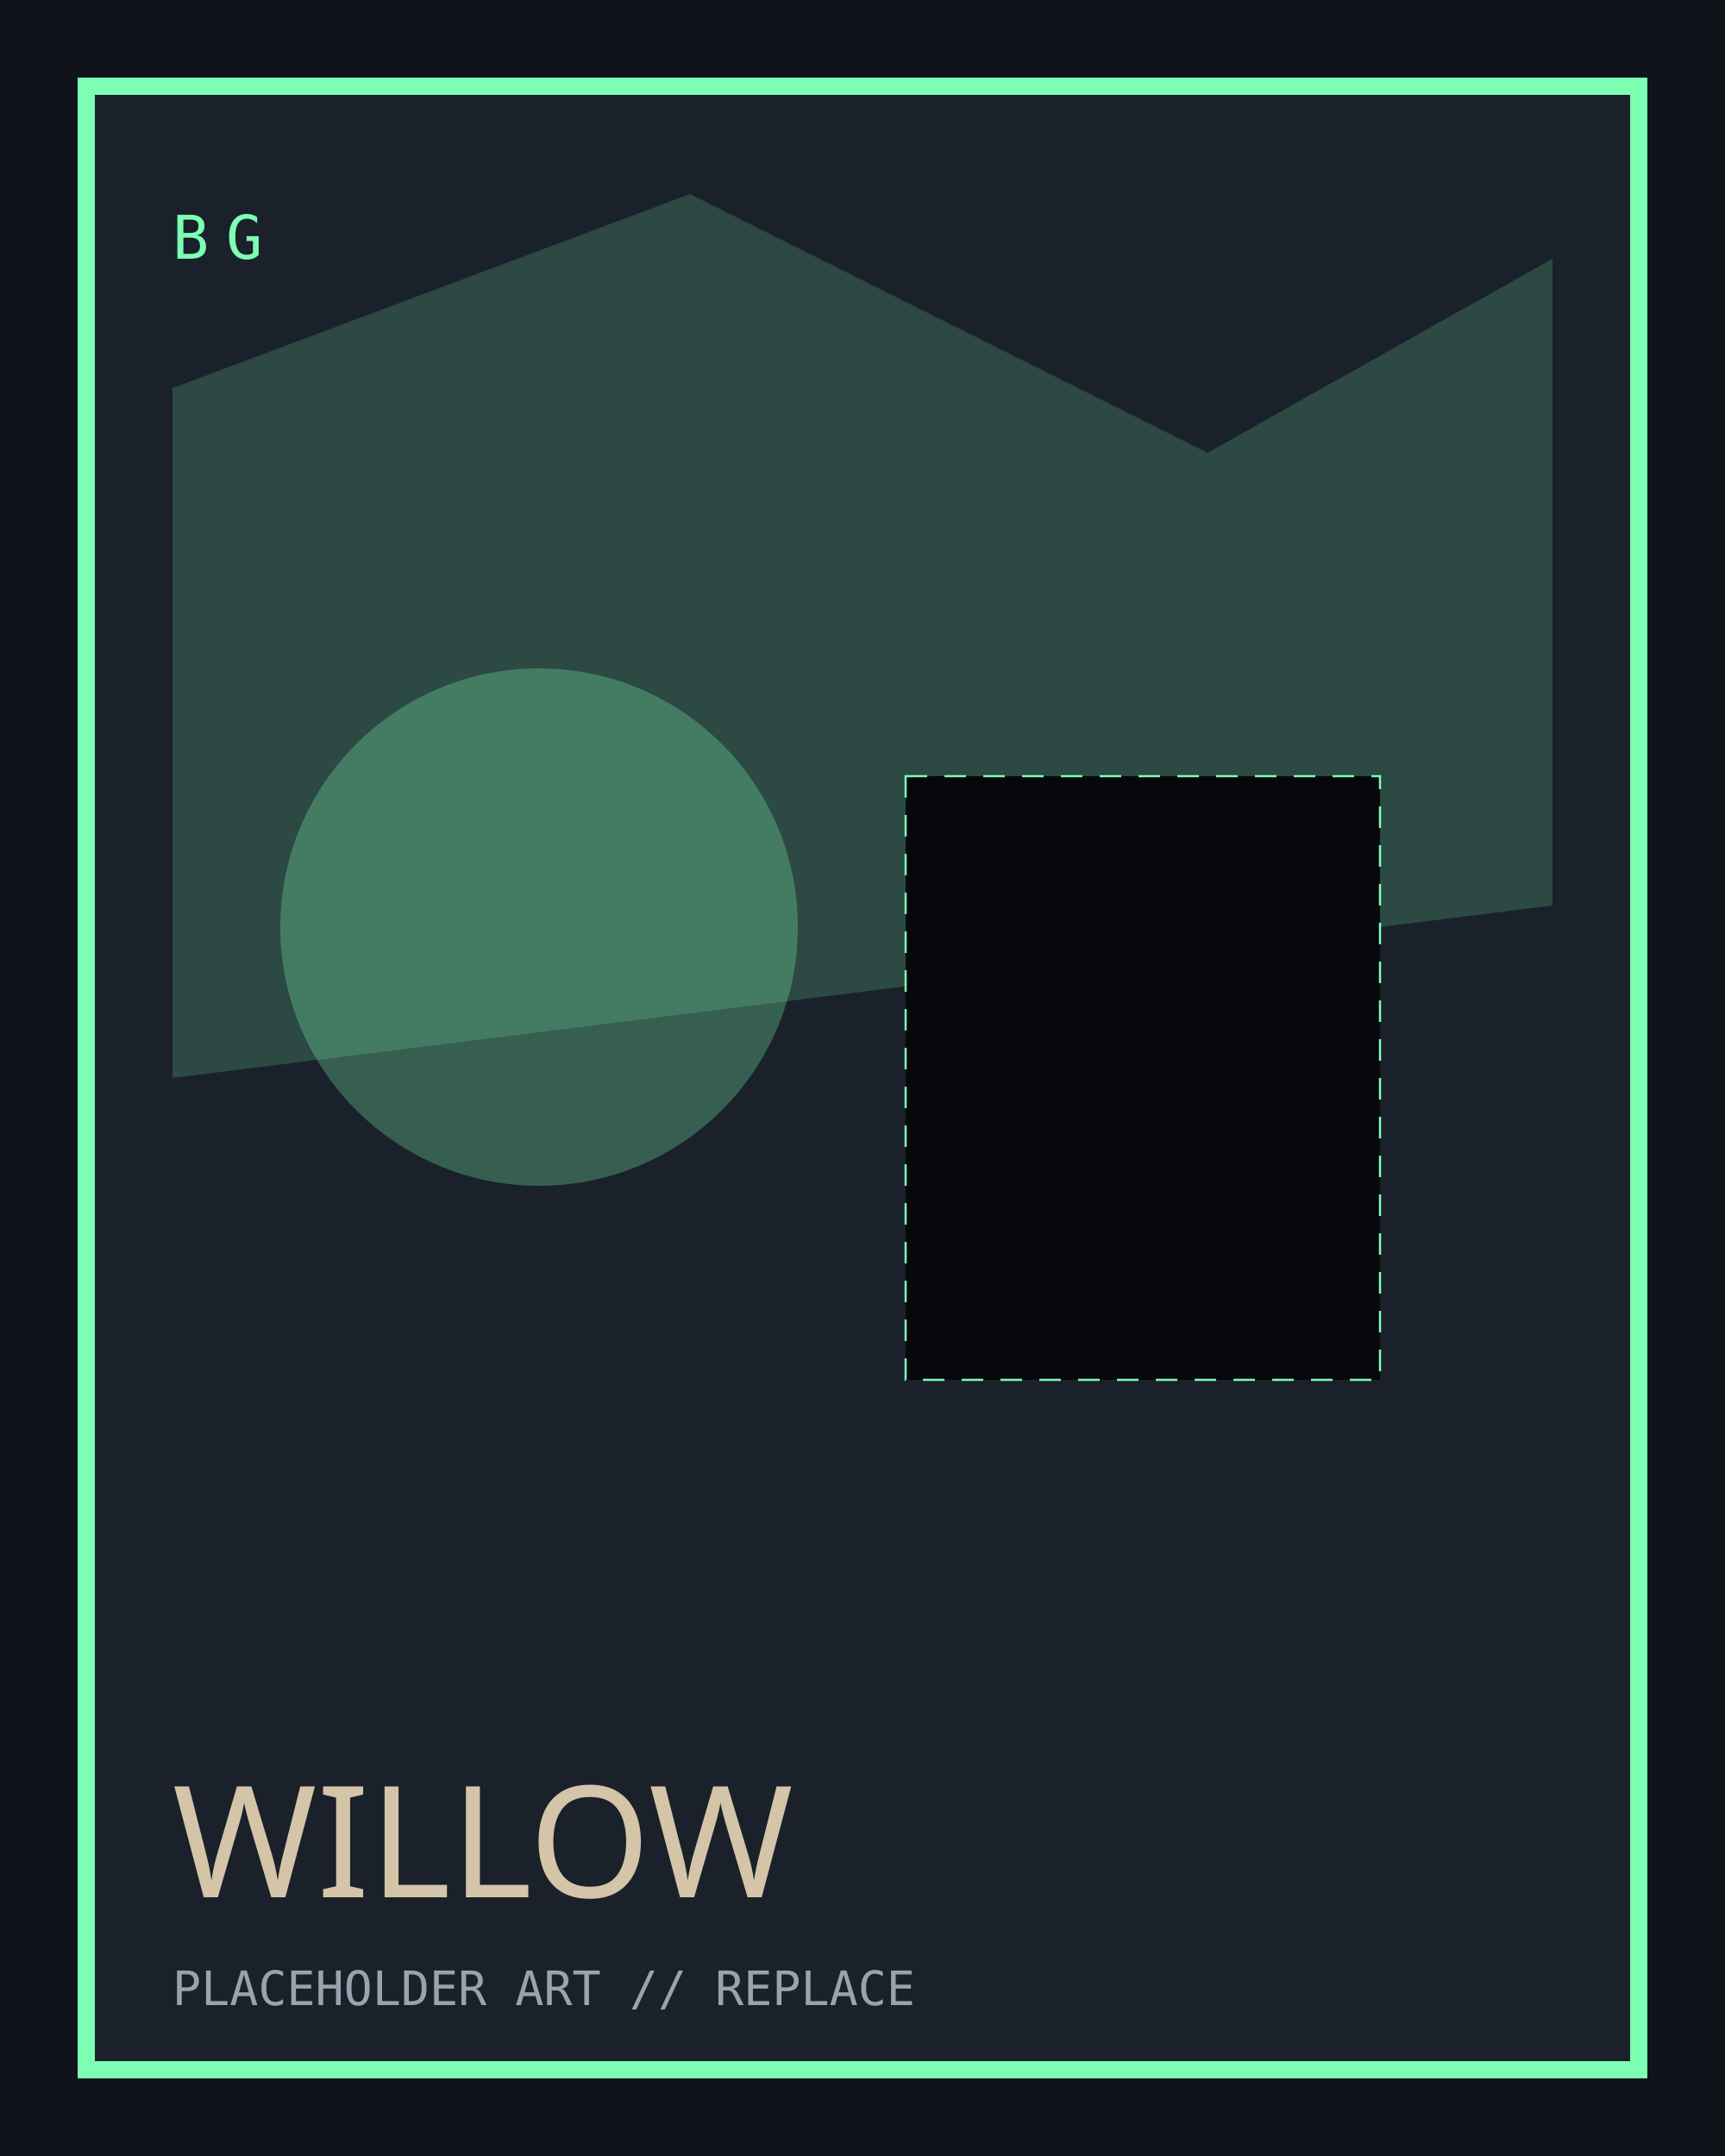
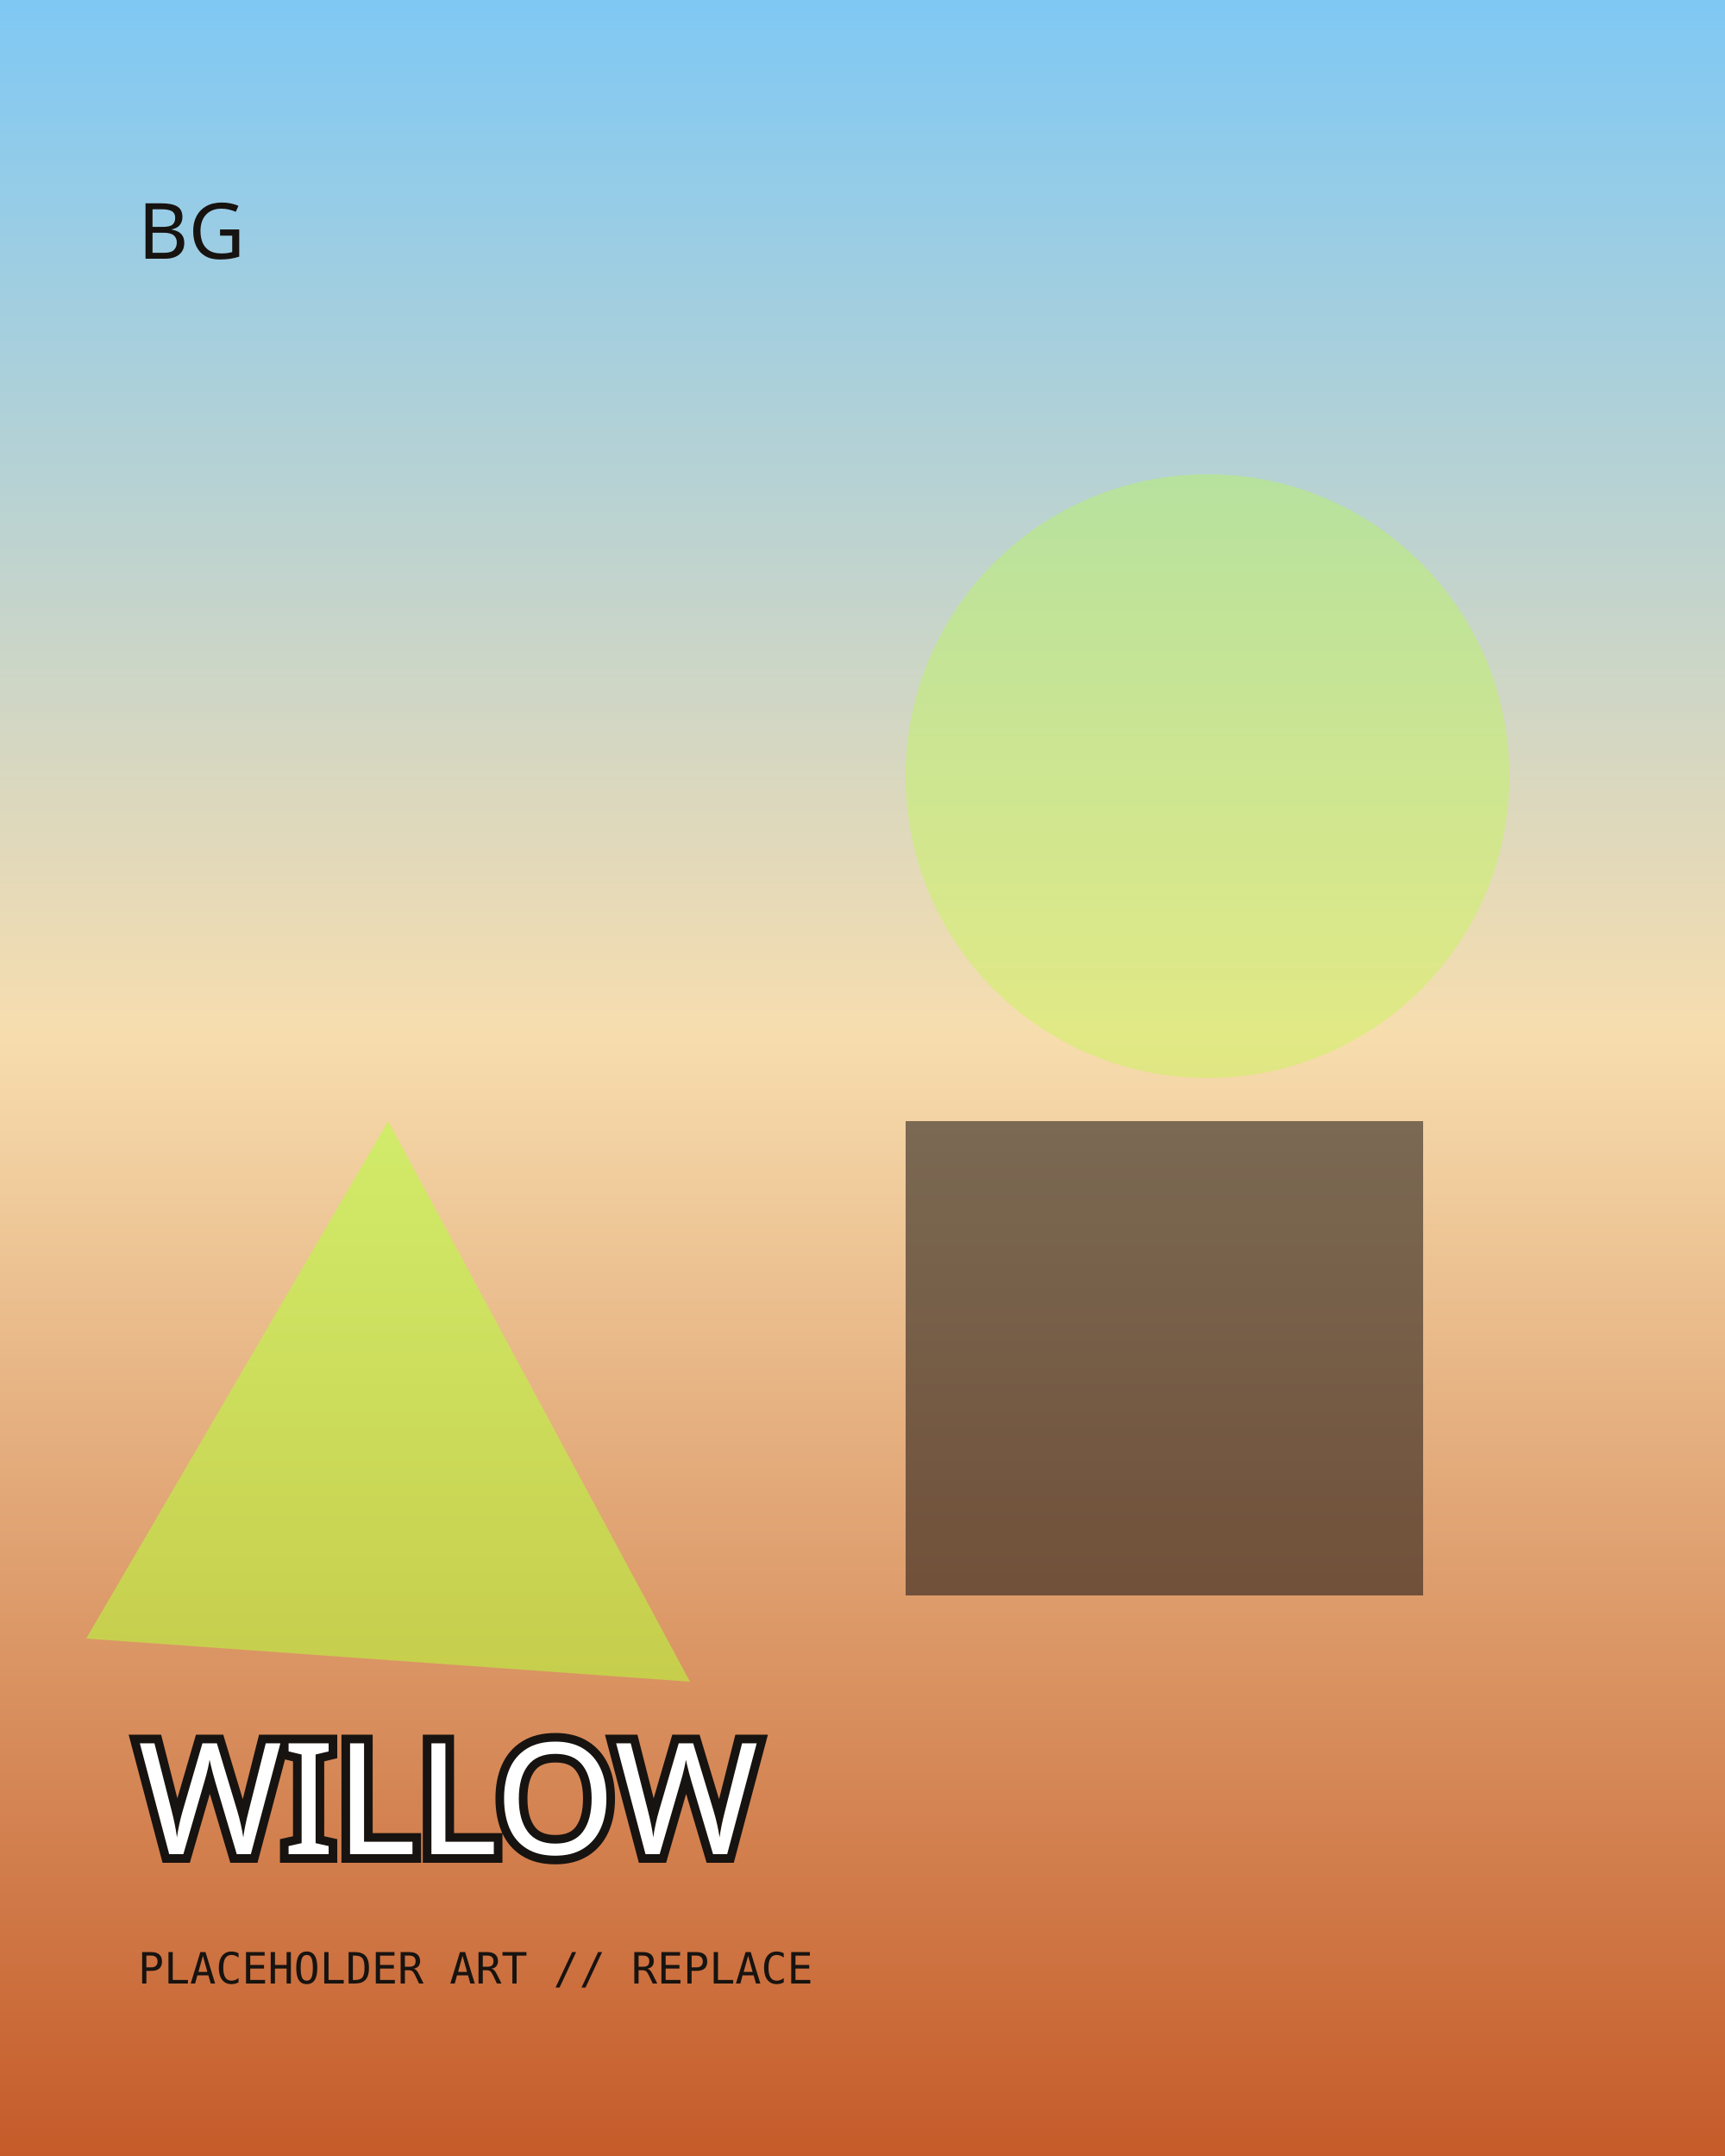
<svg xmlns="http://www.w3.org/2000/svg" viewBox="0 0 800 1000" role="img" aria-label="WILLOW">
-   <rect width="800" height="1000" fill="#10131a" />
-   <rect x="40" y="40" width="720" height="920" fill="#1a212b" stroke="#7dffb3" stroke-width="8" />
-   <polygon points="80,180 320,90 560,210 720,120 720,420 80,500" fill="#7dffb3" opacity="0.18" />
-   <circle cx="250" cy="430" r="120" fill="#7dffb3" opacity="0.28" />
-   <rect x="420" y="360" width="220" height="280" fill="#07080c" stroke="#7dffb3" stroke-dasharray="10 8" />
-   <text x="80" y="120" fill="#7dffb3" font-family="monospace" font-size="28" letter-spacing="8">BG</text>
-   <text x="80" y="880" fill="#d4c4a8" font-family="Impact, sans-serif" font-size="72">WILLOW</text>
-   <text x="80" y="930" fill="#9aa3ad" font-family="monospace" font-size="22">PLACEHOLDER ART // REPLACE</text>
+   <defs>
+     <linearGradient id="sky-willow" x1="0" y1="0" x2="0" y2="1">
+       <stop offset="0%" stop-color="#7ec8f5" />
+       <stop offset="48%" stop-color="#f7ddae" />
+       <stop offset="100%" stop-color="#c45a28" />
+     </linearGradient>
+   </defs>
+   <rect width="800" height="1000" fill="url(#sky-willow)" />
+   <path d="M40 760 L180 520 L320 780 Z" fill="#b6ff3a" opacity="0.55" />
+   <circle cx="560" cy="360" r="140" fill="#b6ff3a" opacity="0.35" />
+   <rect x="420" y="520" width="240" height="220" fill="#171310" opacity="0.55" />
+   <text x="64" y="120" fill="#171310" font-family="Impact, sans-serif" font-size="36">BG</text>
+   <text x="64" y="860" fill="#fff" font-family="Impact, sans-serif" font-size="72" stroke="#171310" stroke-width="8" paint-order="stroke">WILLOW</text>
+   <text x="64" y="920" fill="#171310" font-family="monospace" font-size="20">PLACEHOLDER ART // REPLACE</text>
</svg>
